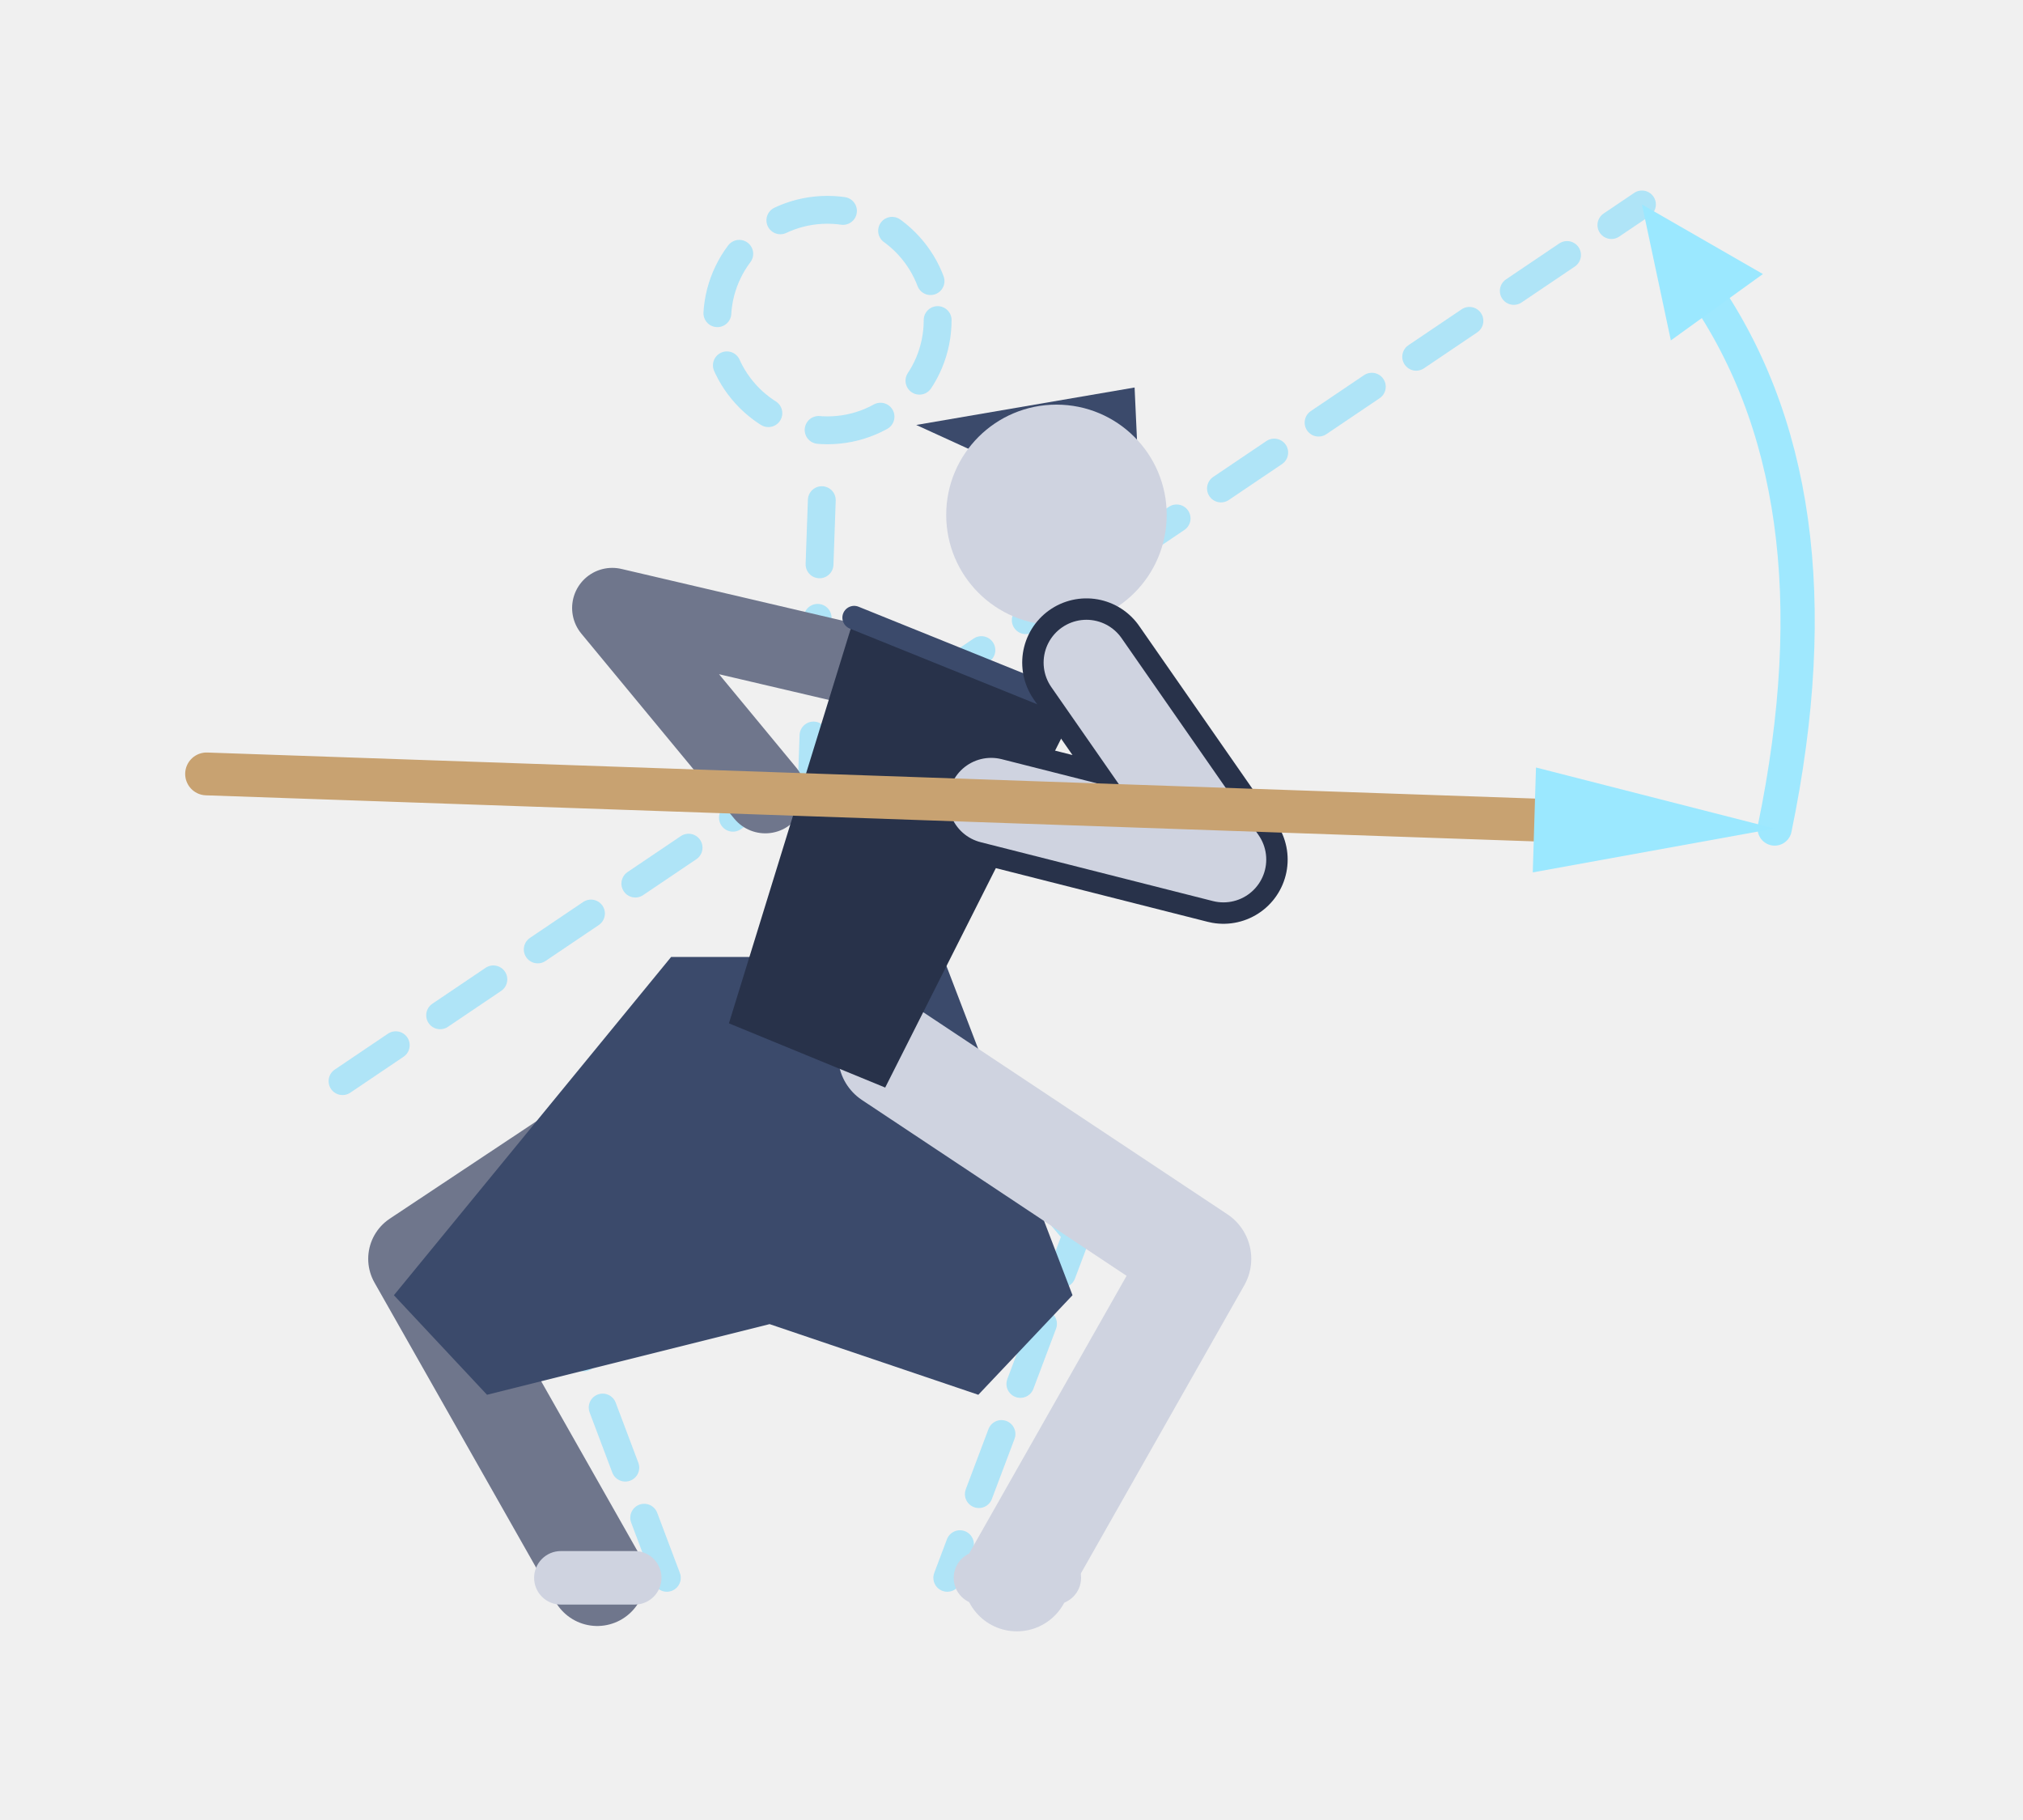
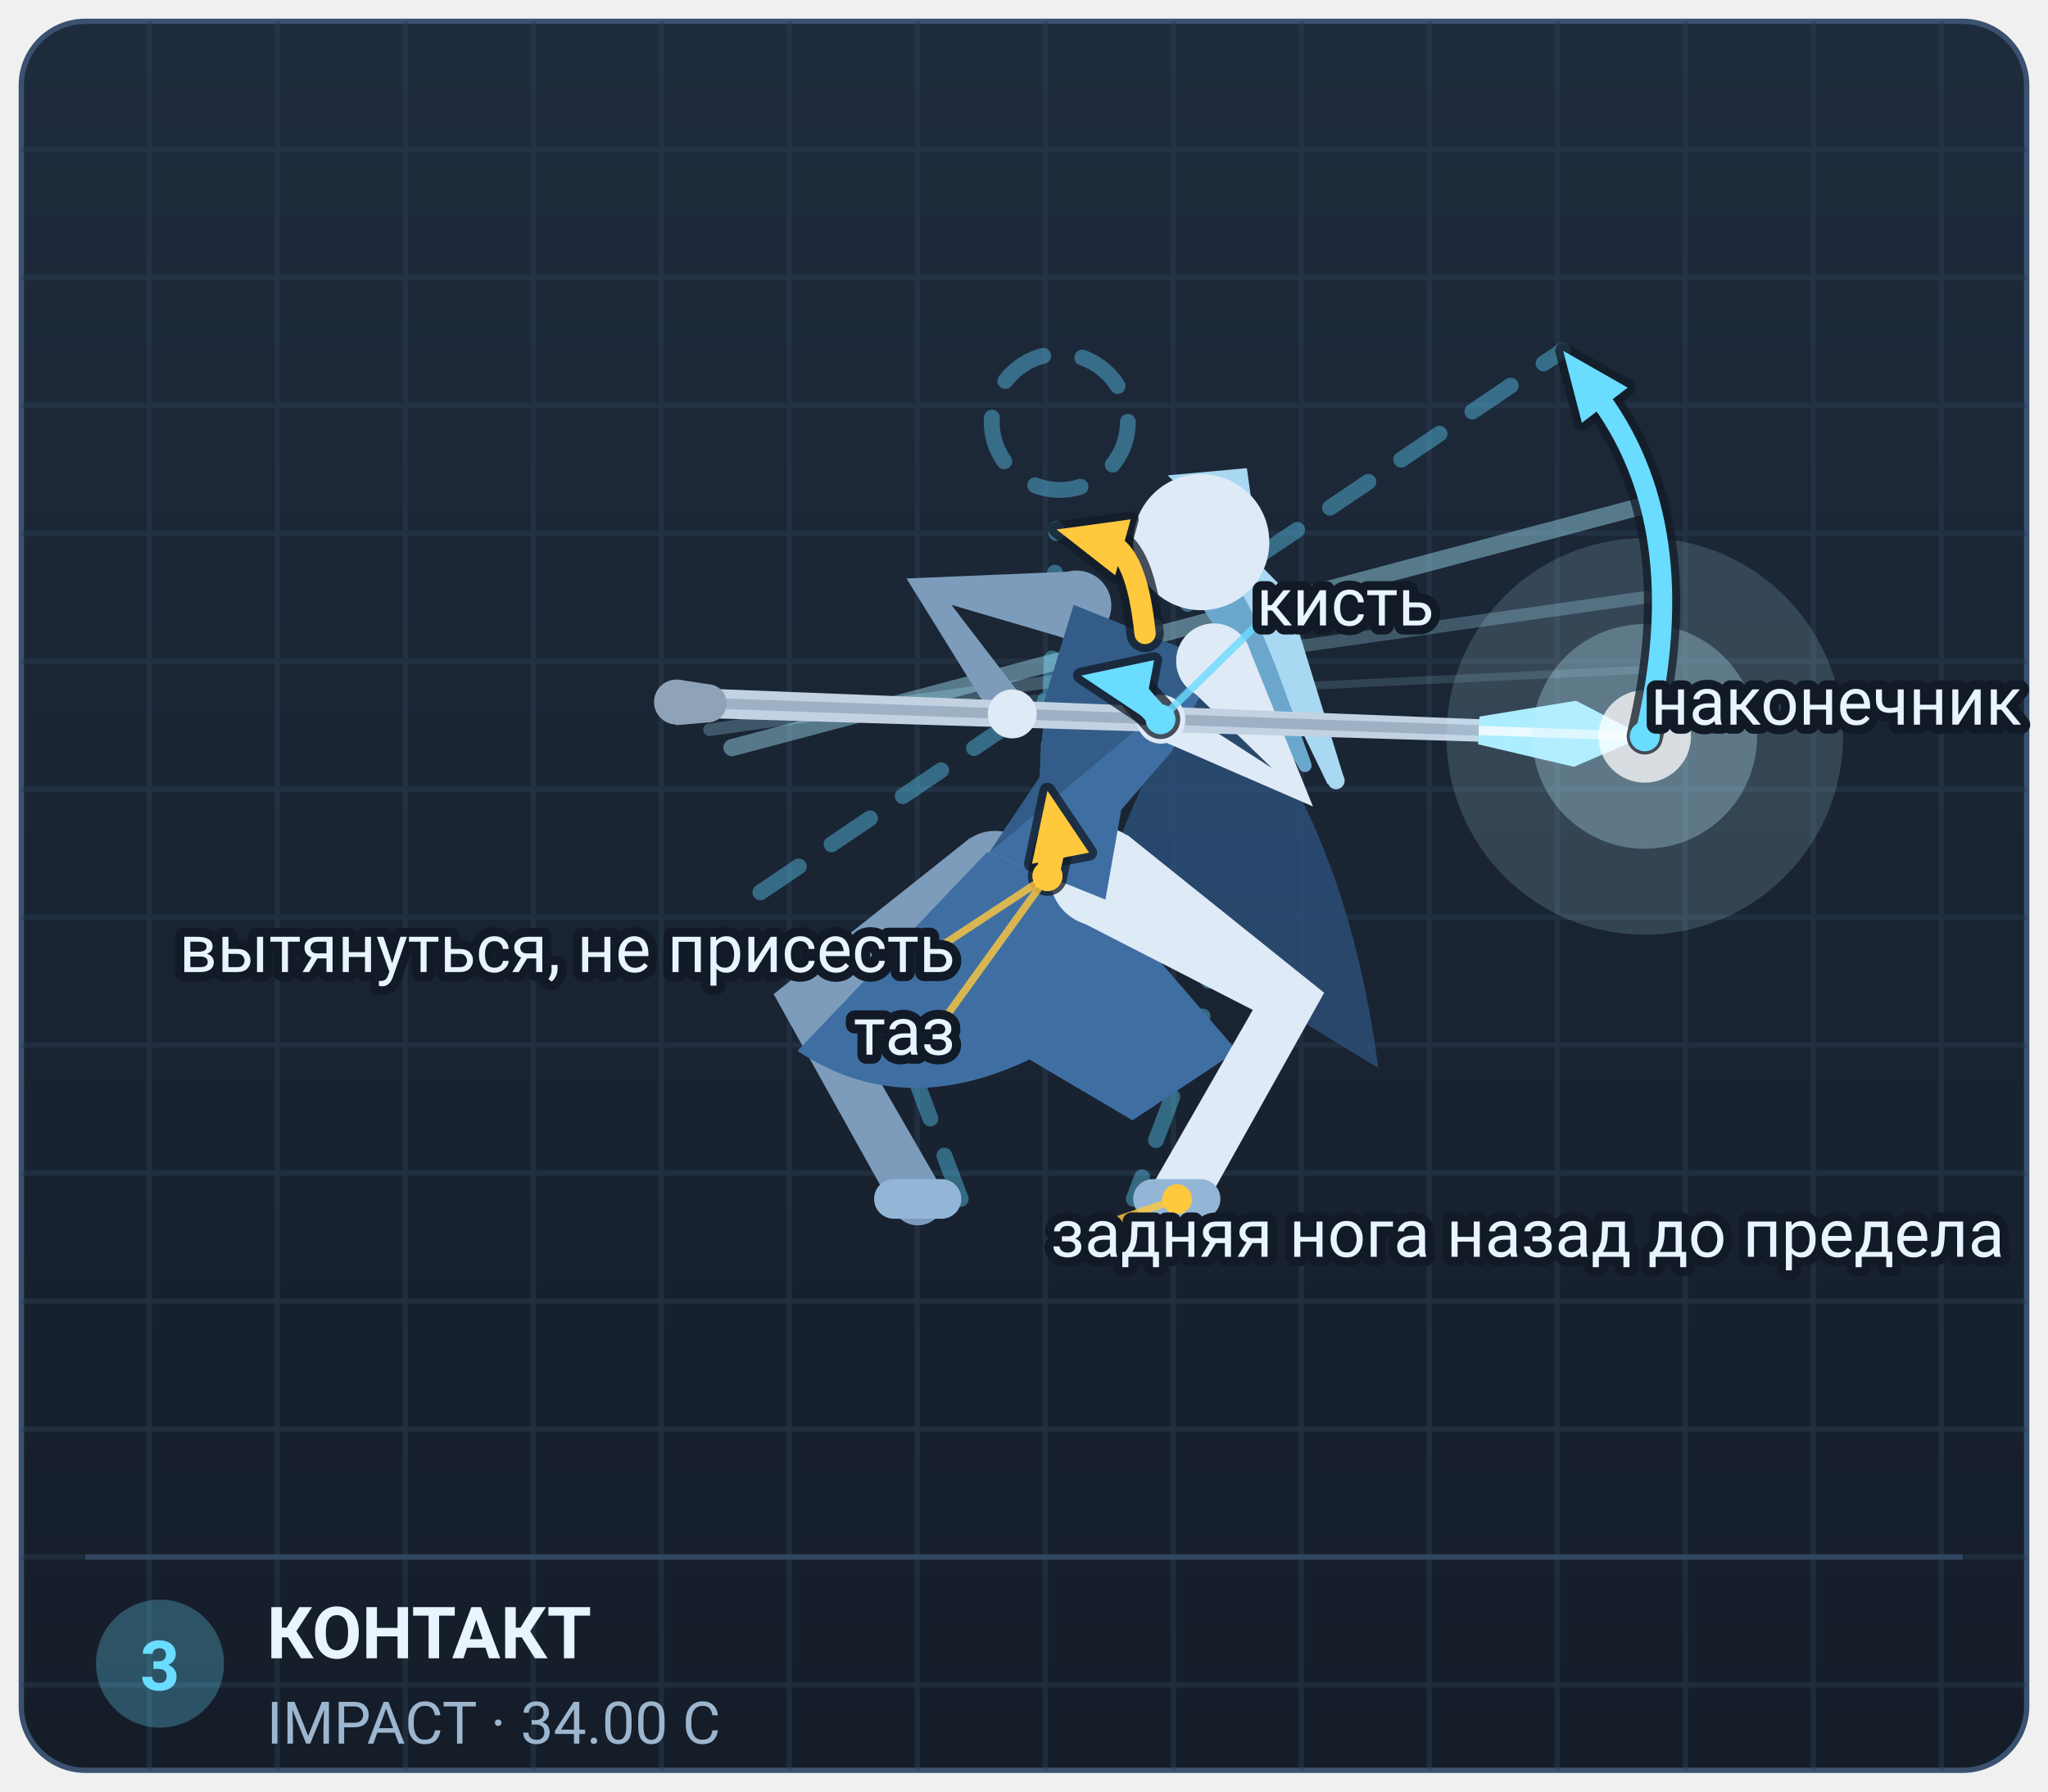
- <svg xmlns="http://www.w3.org/2000/svg" viewBox="50 40 189 170" role="img" width="100%" preserveAspectRatio="xMidYMid meet">
-   <g opacity="0.45" fill="none" stroke="#5fd4ff" stroke-width="2.6" stroke-dasharray="6 5" stroke-linecap="round" stroke-linejoin="round">
-     <polyline points="112.3,187.4 100.2,155.3 125.4,125.7 150.6,155.3 138.5,187.4" />
-     <polyline points="125.4,125.7 126.8,86.1" />
-     <polyline points="82.0,141.0 203.4,59.1" />
-     <circle cx="127.3" cy="69.9" r="10.3" />
+ <svg xmlns="http://www.w3.org/2000/svg" viewBox="0 0 384 336" width="100%" preserveAspectRatio="xMidYMid meet" role="img">
+   <defs>
+     <linearGradient id="g67017" x1="0" y1="0" x2="0" y2="1">
+       <stop offset="0" stop-color="#1e2b3c" />
+       <stop offset="1" stop-color="#151d29" />
+     </linearGradient>
+     <clipPath id="cg67017">
+       <rect x="4" y="4" width="376" height="328" rx="12" />
+     </clipPath>
+   </defs>
+   <rect x="4" y="4" width="376" height="328" rx="12" fill="url(#g67017)" stroke="#3a5170" />
+   <g clip-path="url(#cg67017)" stroke="#2b3d52" stroke-width="1" opacity="0.45">
+     <line x1="28" y1="4" x2="28" y2="332" />
+     <line x1="52" y1="4" x2="52" y2="332" />
+     <line x1="76" y1="4" x2="76" y2="332" />
+     <line x1="100" y1="4" x2="100" y2="332" />
+     <line x1="124" y1="4" x2="124" y2="332" />
+     <line x1="148" y1="4" x2="148" y2="332" />
+     <line x1="172" y1="4" x2="172" y2="332" />
+     <line x1="196" y1="4" x2="196" y2="332" />
+     <line x1="220" y1="4" x2="220" y2="332" />
+     <line x1="244" y1="4" x2="244" y2="332" />
+     <line x1="268" y1="4" x2="268" y2="332" />
+     <line x1="292" y1="4" x2="292" y2="332" />
+     <line x1="316" y1="4" x2="316" y2="332" />
+     <line x1="340" y1="4" x2="340" y2="332" />
+     <line x1="364" y1="4" x2="364" y2="332" />
+     <line x1="4" y1="28" x2="380" y2="28" />
+     <line x1="4" y1="52" x2="380" y2="52" />
+     <line x1="4" y1="76" x2="380" y2="76" />
+     <line x1="4" y1="100" x2="380" y2="100" />
+     <line x1="4" y1="124" x2="380" y2="124" />
+     <line x1="4" y1="148" x2="380" y2="148" />
+     <line x1="4" y1="172" x2="380" y2="172" />
+     <line x1="4" y1="196" x2="380" y2="196" />
+     <line x1="4" y1="220" x2="380" y2="220" />
+     <line x1="4" y1="244" x2="380" y2="244" />
+     <line x1="4" y1="268" x2="380" y2="268" />
+     <line x1="4" y1="292" x2="380" y2="292" />
+     <line x1="4" y1="316" x2="380" y2="316" />
  </g>
-   <polyline points="105.8,187.4 88.9,157.6 117.5,138.6" fill="none" stroke="#6f768c" stroke-width="9.0" stroke-linecap="round" stroke-linejoin="round" />
-   <polyline points="129.0,101.9 107.2,96.8 121.5,114.1" fill="none" stroke="#6f768c" stroke-width="7.5" stroke-linecap="round" stroke-linejoin="round" />
-   <polygon points="112.7,129.4 86.8,161.0 95.5,170.3 121.9,163.7 141.4,170.3 150.2,161.0 138.1,129.4" fill="#3b4a6b" />
-   <polyline points="145.0,187.4 161.9,157.6 133.3,138.6" fill="none" stroke="#cfd3e0" stroke-width="10.0" stroke-linecap="round" stroke-linejoin="round" />
-   <polygon points="129.8,97.7 150.6,106.1 132.7,141.6 118.1,135.6" fill="#28324a" />
-   <polyline points="129.8,97.7 150.6,106.1" fill="none" stroke="#3b4a6b" stroke-width="2.2" stroke-linecap="round" />
-   <polygon points="135.6,79.7 156.0,76.2 156.6,89.3" fill="#3b4a6b" />
-   <circle cx="148.7" cy="88.1" r="10.3" fill="#cfd3e0" />
-   <polyline points="151.5,101.9 164.3,120.3 142.6,114.8" fill="none" stroke="#28324a" stroke-width="12.0" stroke-linecap="round" stroke-linejoin="round" />
-   <polyline points="151.5,101.9 164.3,120.3 142.6,114.8" fill="none" stroke="#cfd3e0" stroke-width="8.0" stroke-linecap="round" stroke-linejoin="round" />
-   <line x1="69.3" y1="112.3" x2="193.3" y2="116.6" stroke="#c8a271" stroke-width="4.0" stroke-linecap="round" />
-   <polygon points="215.8,117.4 193.5,111.7 193.2,121.5" fill="#9be8ff" />
-   <rect x="99.9" y="184.9" width="11.9" height="5" rx="2.5" fill="#cfd3e0" />
-   <rect x="139.1" y="184.9" width="11.9" height="5" rx="2.5" fill="#cfd3e0" />
-   <path d="M 215.8 117.4 Q 222.4 85.5 208.7 66.4" fill="none" stroke="#9be8ff" stroke-width="3.2" stroke-linecap="round" opacity="0.95" />
-   <polygon points="203.4,59.1 214.7,65.6 206.1,71.8" fill="#9be8ff" />
+   <g transform="translate(196.36,224.85) scale(1.2392)">
+     <g opacity="0.40" fill="none" stroke="#5fd4ff" stroke-width="2.4" stroke-dasharray="7 6" stroke-linecap="round" stroke-linejoin="round">
+       <polyline points="-13.1,-0.0 -25.2,-32.1 0.0,-61.8 25.2,-32.1 13.1,-0.0" />
+       <polyline points="0.0,-61.8 1.4,-101.4" />
+       <polyline points="-43.4,-46.4 78.0,-128.4" />
+       <circle cx="1.9" cy="-117.6" r="10.3" />
+     </g>
+     <line x1="91.3" y1="-105.2" x2="-47.7" y2="-68.3" stroke="#a9ecff" stroke-width="2.6" opacity="0.42" stroke-linecap="round" />
+     <line x1="90.9" y1="-91.1" x2="-51.1" y2="-71.0" stroke="#a9ecff" stroke-width="1.9" opacity="0.26" stroke-linecap="round" />
+     <line x1="90.6" y1="-80.1" x2="-53.7" y2="-73.2" stroke="#a9ecff" stroke-width="1.2" opacity="0.15" stroke-linecap="round" />
+     <path d="M 22.7 -82.4 Q 44.6 -61.2 50.1 -19.8 L 7.3 -45.9 Z" fill="#2a4d75" opacity="0.85" />
+     <polygon points="-23.0,2.0 -41.4,-31.0 -11.7,-54.6 -4.1,-43.1 -31.6,-28.7 -16.2,-2.0" fill="#7d9cbb" opacity="1.00" />
+     <circle cx="-19.6" cy="-0.0" r="4.0" fill="#7d9cbb" />
+     <circle cx="-7.9" cy="-48.8" r="6.9" fill="#7d9cbb" />
+     <polygon points="3.9,-84.5 -14.5,-89.9 -3.0,-74.9 -7.6,-71.8 -21.3,-93.9 4.9,-95.0" fill="#7d9cbb" opacity="1.00" />
+     <circle cx="4.4" cy="-89.8" r="5.3" fill="#7d9cbb" />
+     <circle cx="-5.3" cy="-73.4" r="2.8" fill="#7d9cbb" />
+     <path d="M -9.1 -52.5 L -37.8 -22.4 Q -22.0 -11.9 -2.7 -21.1 Q -2.7 -21.1 12.9 -11.9 Q 12.9 -11.9 28.7 -22.4 L 9.1 -45.2 Z" fill="#3f6fa2" />
+     <polygon points="15.9,-2.1 31.1,-28.6 3.8,-42.6 12.1,-55.1 41.9,-31.2 23.3,2.1" fill="#dfeaf7" opacity="1.00" />
+     <circle cx="19.6" cy="-0.0" r="4.2" fill="#dfeaf7" />
+     <circle cx="7.9" cy="-48.8" r="7.5" fill="#dfeaf7" />
+     <polygon points="25.7,-81.2 18.8,-67.7 11.2,-58.9 8.8,-45.3 -8.8,-52.4 -1.1,-63.9 -0.4,-75.5 4.0,-89.9" fill="#3f6fa2" />
+     <polygon points="-8.8,-52.4 -1.1,-63.9 -0.4,-75.5 4.0,-89.9 25.7,-81.2" fill="#2a4d75" opacity="0.55" />
+     <polygon points="23.4,-104.9 36.2,-91.9 44.9,-63.7 42.4,-62.8 30.1,-88.2 17.1,-97.7" fill="#a8d8f2" opacity="1.00" />
+     <circle cx="20.3" cy="-101.3" r="4.8" fill="#a8d8f2" />
+     <circle cx="43.7" cy="-63.3" r="1.3" fill="#a8d8f2" />
+     <polygon points="23.5,-103.1 33.0,-84.9 39.9,-66.1 38.1,-65.2 28.1,-82.3 17.1,-99.4" fill="#6ba7cd" opacity="1.00" />
+     <circle cx="20.3" cy="-101.3" r="3.7" fill="#6ba7cd" />
+     <circle cx="39.0" cy="-65.6" r="1.0" fill="#6ba7cd" />
+     <polygon points="20.1,-104.4 30.3,-103.2 35.9,-82.0 34.2,-81.5 26.5,-100.3 20.5,-98.1" fill="#a8d8f2" opacity="1.00" />
+     <circle cx="20.3" cy="-101.3" r="3.2" fill="#a8d8f2" />
+     <circle cx="35.1" cy="-81.7" r="0.9" fill="#a8d8f2" />
+     <polygon points="30.2,-110.6 32.1,-97.1 29.5,-99.2 18.2,-109.5" fill="#a8d8f2" />
+     <circle cx="23.3" cy="-99.4" r="10.3" fill="#dfeaf7" />
+     <polygon points="30.1,-84.4 40.2,-59.4 15.8,-70.0 18.5,-75.2 34.0,-65.2 20.4,-78.4" fill="#dfeaf7" opacity="1.00" />
+     <circle cx="25.2" cy="-81.4" r="5.7" fill="#dfeaf7" />
+     <circle cx="17.2" cy="-72.6" r="2.9" fill="#dfeaf7" />
+     <polygon points="-56.0,-77.4 65.4,-72.6 65.3,-69.2 -56.1,-72.9" fill="#c3d2e2" opacity="1.00" />
+     <circle cx="-56.1" cy="-75.2" r="2.2" fill="#c3d2e2" />
+     <circle cx="65.3" cy="-70.9" r="1.7" fill="#c3d2e2" />
+     <line x1="-56.1" y1="-75.2" x2="65.3" y2="-70.9" stroke="#8fa3b8" stroke-width="1.6" opacity="0.7" />
+     <polygon points="-55.9,-78.6 -51.3,-77.9 -51.5,-72.1 -56.2,-71.7" fill="#8fa3b8" opacity="1.00" />
+     <circle cx="-56.1" cy="-75.2" r="3.4" fill="#8fa3b8" />
+     <circle cx="-51.4" cy="-75.0" r="2.9" fill="#8fa3b8" />
+     <polygon points="90.4,-70.0 80.0,-75.4 65.4,-73.0 65.2,-68.8 79.7,-65.4" fill="#a9ecff" />
+     <line x1="65.3" y1="-70.9" x2="90.4" y2="-70.0" stroke="#ffffff" stroke-width="1.4" opacity="0.85" />
+     <circle cx="-5.3" cy="-73.4" r="3.7" fill="#dfeaf7" />
+     <circle cx="17.2" cy="-72.6" r="3.7" fill="#dfeaf7" />
+     <rect x="-26.2" y="-3.0" width="13.2" height="6" rx="3" fill="#93b6d6" />
+     <rect x="13.0" y="-3.0" width="13.2" height="6" rx="3" fill="#93b6d6" />
+     <circle cx="90.4" cy="-70.0" r="30" fill="#bff2ff" opacity="0.16" />
+     <circle cx="90.4" cy="-70.0" r="17" fill="#bff2ff" opacity="0.30" />
+     <circle cx="90.4" cy="-70.0" r="7" fill="#ffffff" opacity="0.75" />
+   </g>
+   <path d="M 217.6 134.9 Q 211.5 128.4 212.6 128.6" fill="none" stroke="#111a26" stroke-width="7.4" stroke-linecap="round" opacity="0.75" />
+   <polygon points="202.7,126.7 216.4,123.8 214.4,134.5" fill="none" stroke="#111a26" stroke-width="3" stroke-linejoin="round" opacity="0.75" />
+   <path d="M 217.6 134.9 Q 211.5 128.4 212.6 128.6" fill="none" stroke="#69dcff" stroke-width="4.4" stroke-linecap="round" />
+   <polygon points="202.7,126.7 216.4,123.8 214.4,134.5" fill="#69dcff" />
+   <path d="M 308.4 138.1 Q 318.0 98.3 299.2 73.7" fill="none" stroke="#111a26" stroke-width="6.8" stroke-linecap="round" opacity="0.75" />
+   <polygon points="293.1,65.8 305.2,72.7 296.6,79.3" fill="none" stroke="#111a26" stroke-width="3" stroke-linejoin="round" opacity="0.75" />
+   <path d="M 308.4 138.1 Q 318.0 98.3 299.2 73.7" fill="none" stroke="#69dcff" stroke-width="3.8" stroke-linecap="round" />
+   <polygon points="293.1,65.8 305.2,72.7 296.6,79.3" fill="#69dcff" />
+   <path d="M 196.4 164.3 Q 198.0 156.3 198.3 158.1" fill="none" stroke="#111a26" stroke-width="7.4" stroke-linecap="round" opacity="0.75" />
+   <polygon points="196.4,148.3 204.2,159.9 193.5,162.0" fill="none" stroke="#111a26" stroke-width="3" stroke-linejoin="round" opacity="0.75" />
+   <path d="M 196.4 164.3 Q 198.0 156.3 198.3 158.1" fill="none" stroke="#ffc83d" stroke-width="4.4" stroke-linecap="round" />
+   <polygon points="196.4,148.3 204.2,159.9 193.5,162.0" fill="#ffc83d" />
+   <path d="M 214.7 118.8 Q 213.1 103.4 207.7 101.9" fill="none" stroke="#111a26" stroke-width="7.0" stroke-linecap="round" opacity="0.75" />
+   <polygon points="198.1,99.3 212.0,97.4 209.1,107.9" fill="none" stroke="#111a26" stroke-width="3" stroke-linejoin="round" opacity="0.75" />
+   <path d="M 214.7 118.8 Q 213.1 103.4 207.7 101.9" fill="none" stroke="#ffc83d" stroke-width="4.0" stroke-linecap="round" />
+   <polygon points="198.1,99.3 212.0,97.4 209.1,107.9" fill="#ffc83d" />
+   <line x1="308.4" y1="138.1" x2="313.5" y2="131.9" stroke="#69dcff" stroke-width="1.4" opacity="0.8" />
+   <circle cx="308.4" cy="138.1" r="2.8" fill="#69dcff" />
+   <text x="309.5" y="135.9" fill="#e8f4ff" font-size="12.5" text-anchor="start" font-family="Segoe UI, Roboto, sans-serif" paint-order="stroke" stroke="#111a26" stroke-width="3.4" stroke-linejoin="round">наконечник</text>
+   <line x1="220.7" y1="224.9" x2="201.0" y2="231.7" stroke="#ffc83d" stroke-width="1.4" opacity="0.8" />
+   <circle cx="220.7" cy="224.9" r="2.8" fill="#ffc83d" />
+   <text x="197.0" y="235.7" fill="#e8f4ff" font-size="12.5" text-anchor="start" font-family="Segoe UI, Roboto, sans-serif" paint-order="stroke" stroke="#111a26" stroke-width="3.4" stroke-linejoin="round">задняя нога назад до предела</text>
+   <line x1="196.4" y1="164.3" x2="175.1" y2="178.3" stroke="#ffc83d" stroke-width="1.4" opacity="0.8" />
+   <circle cx="196.4" cy="164.3" r="2.8" fill="#ffc83d" />
+   <text x="179.1" y="182.3" fill="#e8f4ff" font-size="12.5" text-anchor="end" font-family="Segoe UI, Roboto, sans-serif" paint-order="stroke" stroke="#111a26" stroke-width="3.4" stroke-linejoin="round">вытянуться, не присесть</text>
+   <line x1="196.4" y1="164.3" x2="175.1" y2="193.8" stroke="#ffc83d" stroke-width="1.4" opacity="0.8" />
+   <circle cx="196.4" cy="164.3" r="2.8" fill="#ffc83d" />
+   <text x="179.1" y="197.8" fill="#e8f4ff" font-size="12.5" text-anchor="end" font-family="Segoe UI, Roboto, sans-serif" paint-order="stroke" stroke="#111a26" stroke-width="3.4" stroke-linejoin="round">таз</text>
+   <line x1="217.6" y1="134.9" x2="239.6" y2="113.3" stroke="#69dcff" stroke-width="1.4" opacity="0.8" />
+   <circle cx="217.6" cy="134.9" r="2.8" fill="#69dcff" />
+   <text x="235.6" y="117.3" fill="#e8f4ff" font-size="12.5" text-anchor="start" font-family="Segoe UI, Roboto, sans-serif" paint-order="stroke" stroke="#111a26" stroke-width="3.4" stroke-linejoin="round">кисть</text>
+   <line x1="16" y1="292" x2="368" y2="292" stroke="#3a5170" opacity="0.7" />
+   <circle cx="30" cy="312" r="12" fill="#69dcff" opacity="0.28" />
+   <text x="30" y="317" fill="#69dcff" font-size="13" font-weight="700" text-anchor="middle" font-family="Segoe UI, Roboto, sans-serif">3</text>
+   <text x="50" y="311" fill="#e8f4ff" font-size="13.5" font-weight="700" font-family="Segoe UI, Roboto, sans-serif">КОНТАКТ</text>
+   <text x="50" y="327" fill="#9db6cf" font-size="11" font-family="Segoe UI, Roboto, sans-serif">IMPACT · 34.00 С</text>
</svg>
